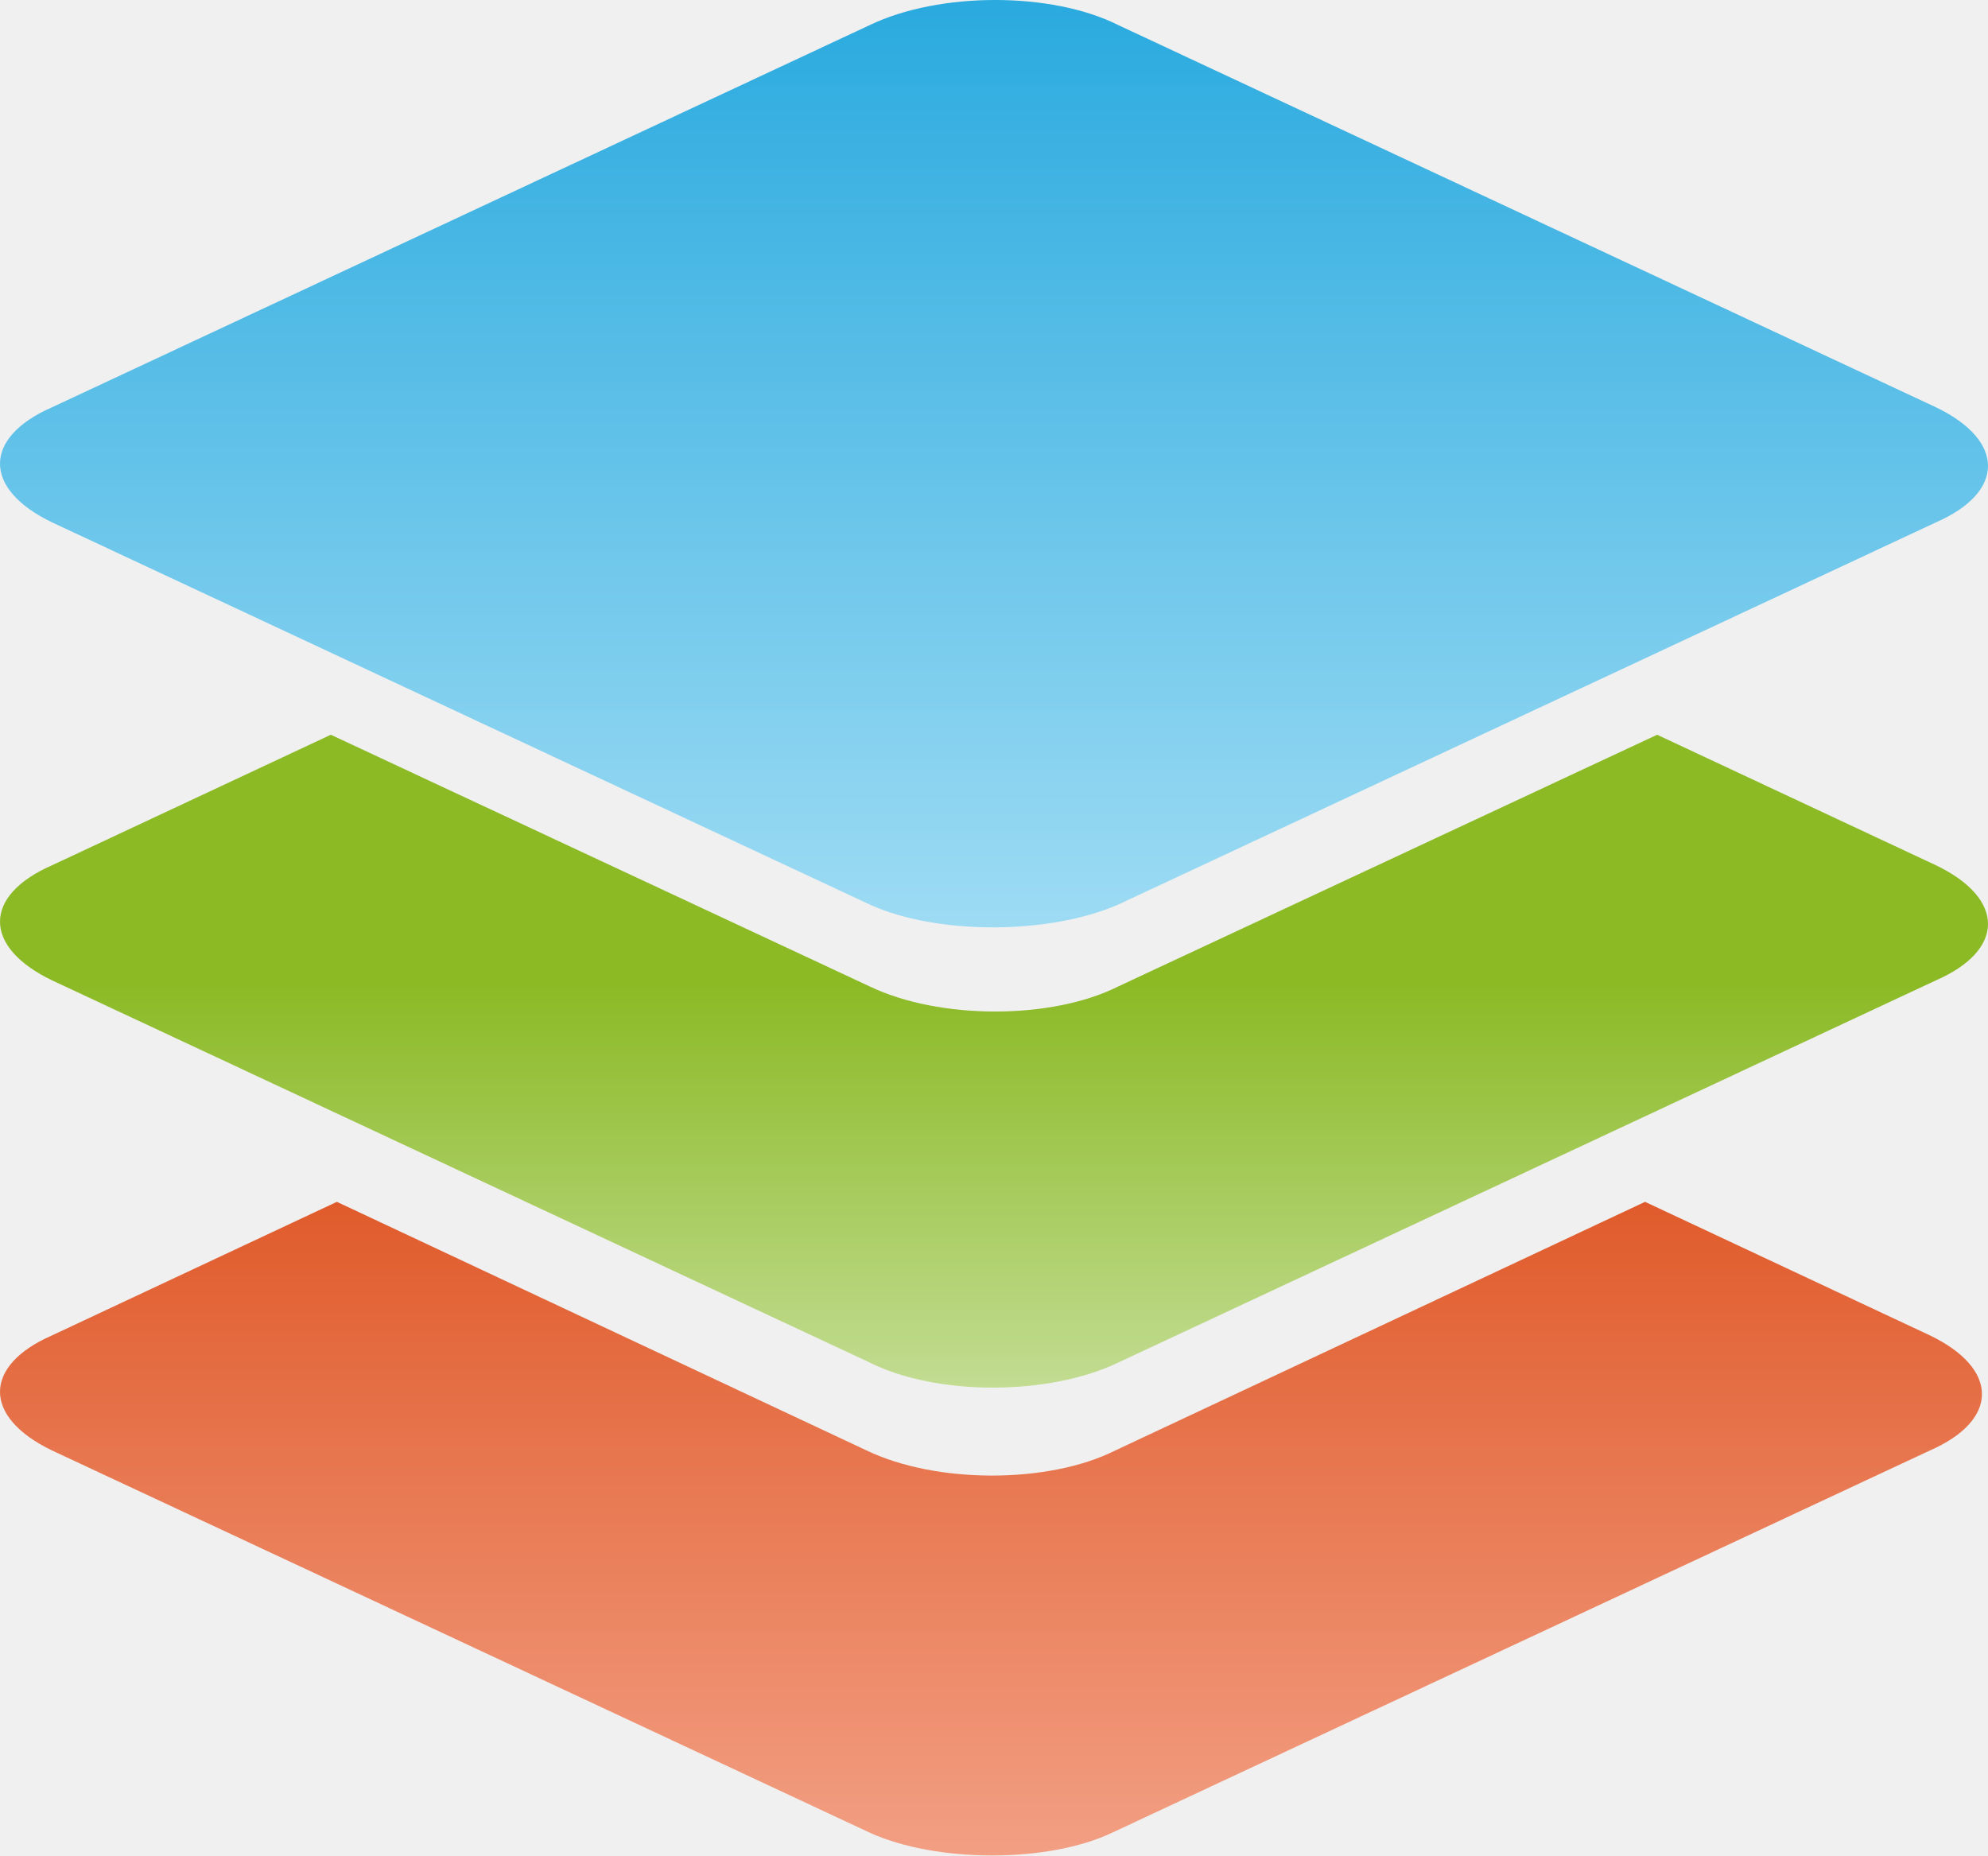
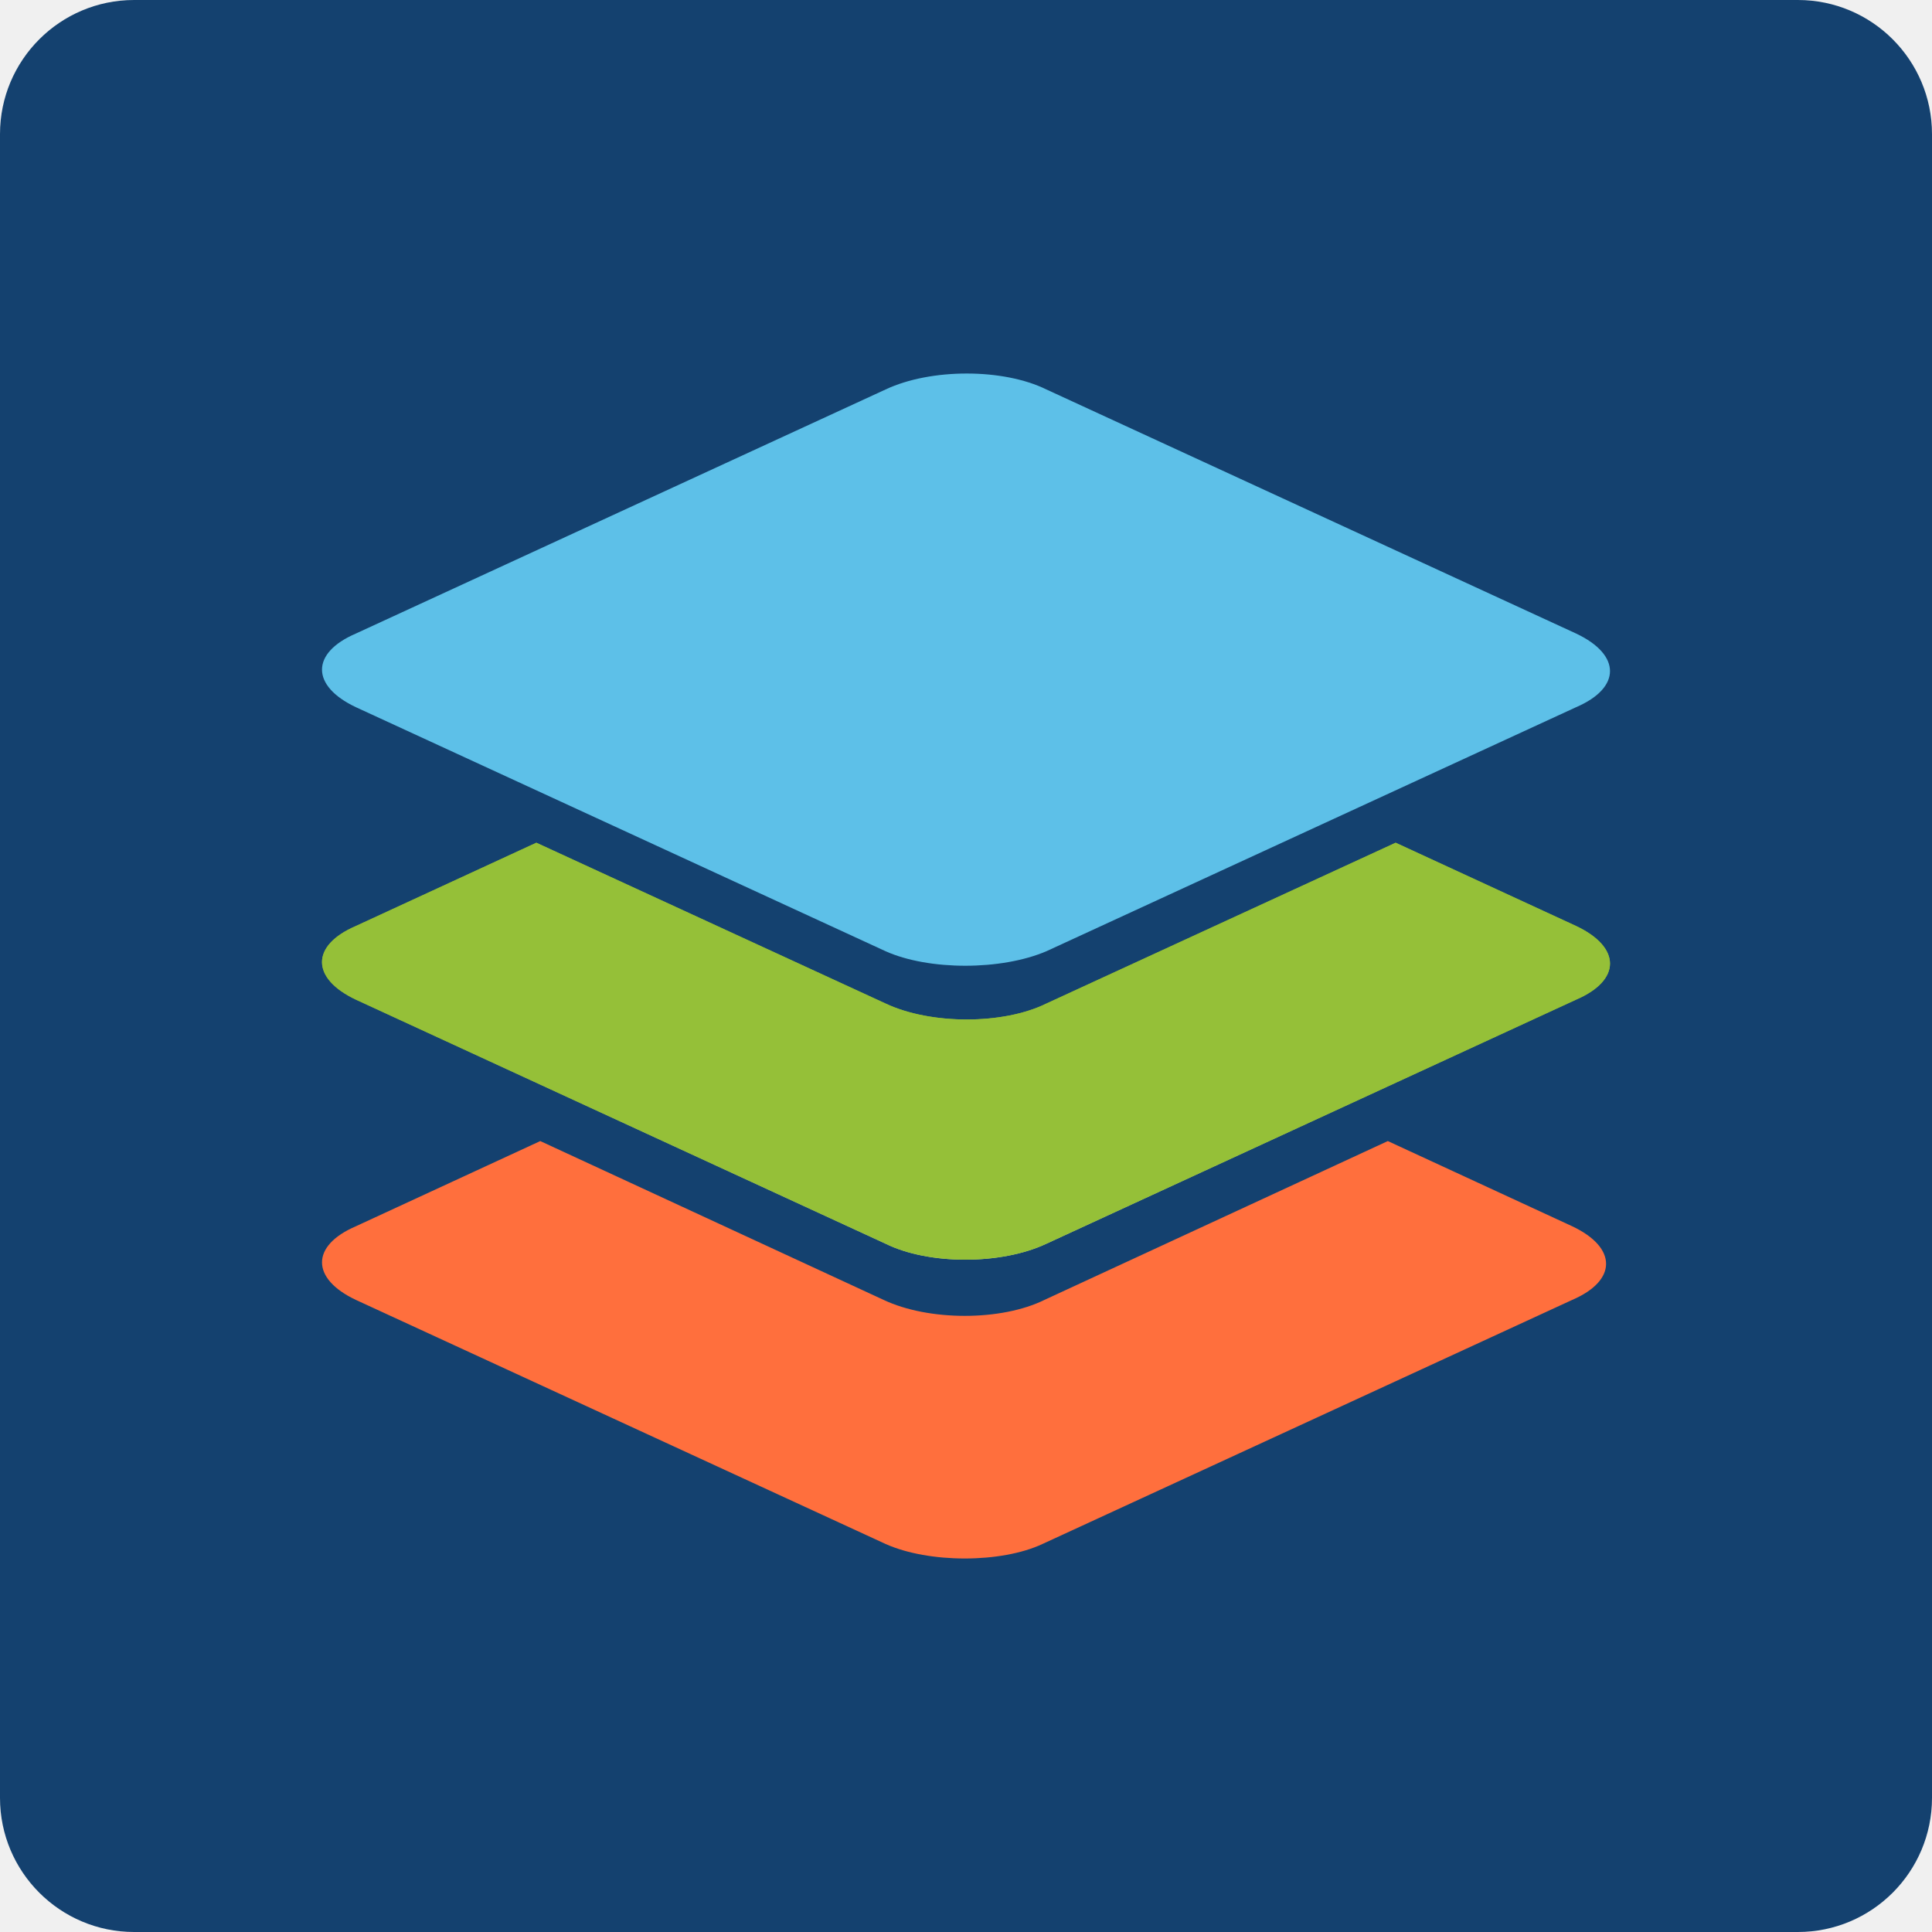
- <svg xmlns="http://www.w3.org/2000/svg" width="90" height="84" viewBox="0 0 90 84" fill="none">
+ <svg xmlns="http://www.w3.org/2000/svg" width="72" height="72" viewBox="0 0 72 72" fill="none">
  <g clip-path="url(#clip0)">
-     <path fill-rule="evenodd" clip-rule="evenodd" d="M39.379 82.97L2.365 65.669C-0.788 64.159 -0.788 61.824 2.365 60.451L15.251 54.409L39.242 65.669C42.395 67.179 47.467 67.179 50.483 65.669L74.474 54.409L87.361 60.451C90.514 61.962 90.514 64.296 87.361 65.669L50.346 82.97C47.467 84.343 42.395 84.343 39.379 82.97Z" fill="url(#paint0_linear)" />
-     <path fill-rule="evenodd" clip-rule="evenodd" d="M39.379 61.687L2.365 44.386C-0.788 42.875 -0.788 40.541 2.365 39.168L14.977 33.263L39.379 44.66C42.532 46.171 47.605 46.171 50.62 44.66L75.022 33.263L87.635 39.168C90.788 40.678 90.788 43.013 87.635 44.386L50.62 61.687C47.467 63.197 42.395 63.197 39.379 61.687Z" fill="url(#paint1_linear)" />
-     <path fill-rule="evenodd" clip-rule="evenodd" d="M39.38 40.953L2.365 23.652C-0.788 22.141 -0.788 19.807 2.365 18.434L39.38 1.133C42.533 -0.378 47.605 -0.378 50.621 1.133L87.635 18.434C90.788 19.944 90.788 22.279 87.635 23.652L50.621 40.953C47.468 42.326 42.396 42.326 39.38 40.953Z" fill="url(#paint2_linear)" />
+     <rect width="72" height="72" rx="5" fill="#14416F" />
+     <path fill-rule="evenodd" clip-rule="evenodd" d="M33.002 57.539L13.261 48.443C11.58 47.649 11.58 46.422 13.261 45.7L20.134 42.524L32.929 48.443C34.611 49.237 37.316 49.237 38.925 48.443L51.72 42.524L58.593 45.7C60.274 46.494 60.274 47.721 58.593 48.443L38.852 57.539C37.316 58.261 34.611 58.261 33.002 57.539Z" fill="#FF6F3D" />
+     <path fill-rule="evenodd" clip-rule="evenodd" d="M33.002 46.349L13.261 37.253C11.58 36.459 11.58 35.232 13.261 34.51L19.988 31.406L33.002 37.398C34.684 38.192 37.389 38.192 38.998 37.398L52.012 31.406L58.739 34.51C60.42 35.304 60.42 36.531 58.739 37.253L38.998 46.349C37.316 47.143 34.611 47.143 33.002 46.349Z" fill="url(#paint0_linear)" />
+     <path fill-rule="evenodd" clip-rule="evenodd" d="M33.002 46.349L13.261 37.253C11.58 36.459 11.58 35.232 13.261 34.51L19.988 31.406L33.002 37.398C34.684 38.192 37.389 38.192 38.998 37.398L52.012 31.406L58.739 34.51C60.42 35.304 60.42 36.531 58.739 37.253L38.998 46.349C37.316 47.143 34.611 47.143 33.002 46.349Z" fill="#95C038" />
+     <path fill-rule="evenodd" clip-rule="evenodd" d="M33.002 35.449L13.261 26.354C11.58 25.56 11.58 24.333 13.261 23.611L33.002 14.515C34.684 13.722 37.389 13.722 38.998 14.515L58.739 23.611C60.42 24.405 60.42 25.632 58.739 26.354L38.998 35.449C37.316 36.171 34.611 36.171 33.002 35.449Z" fill="#5DC0E8" />
  </g>
  <defs>
-     <linearGradient id="paint0_linear" x1="44.968" y1="99.37" x2="44.968" y2="36.205" gradientUnits="userSpaceOnUse">
-       <stop stop-color="#FCC2B1" />
-       <stop offset="0.885" stop-color="#D9420B" />
-     </linearGradient>
-     <linearGradient id="paint1_linear" x1="44.968" y1="72.021" x2="44.968" y2="30.479" gradientUnits="userSpaceOnUse">
+     <linearGradient id="paint0_linear" x1="35.983" y1="51.781" x2="35.983" y2="29.943" gradientUnits="userSpaceOnUse">
      <stop stop-color="#DEEDC9" />
      <stop offset="0.661" stop-color="#8BBA25" />
    </linearGradient>
-     <linearGradient id="paint2_linear" x1="44.968" y1="55.2" x2="44.968" y2="-1.329" gradientUnits="userSpaceOnUse">
-       <stop stop-color="#C2EBFA" />
-       <stop offset="1" stop-color="#26A8DE" />
-     </linearGradient>
    <clipPath id="clip0">
-       <rect width="90" height="84" fill="white" />
+       <rect width="72" height="72" rx="5" fill="white" />
    </clipPath>
  </defs>
</svg>
